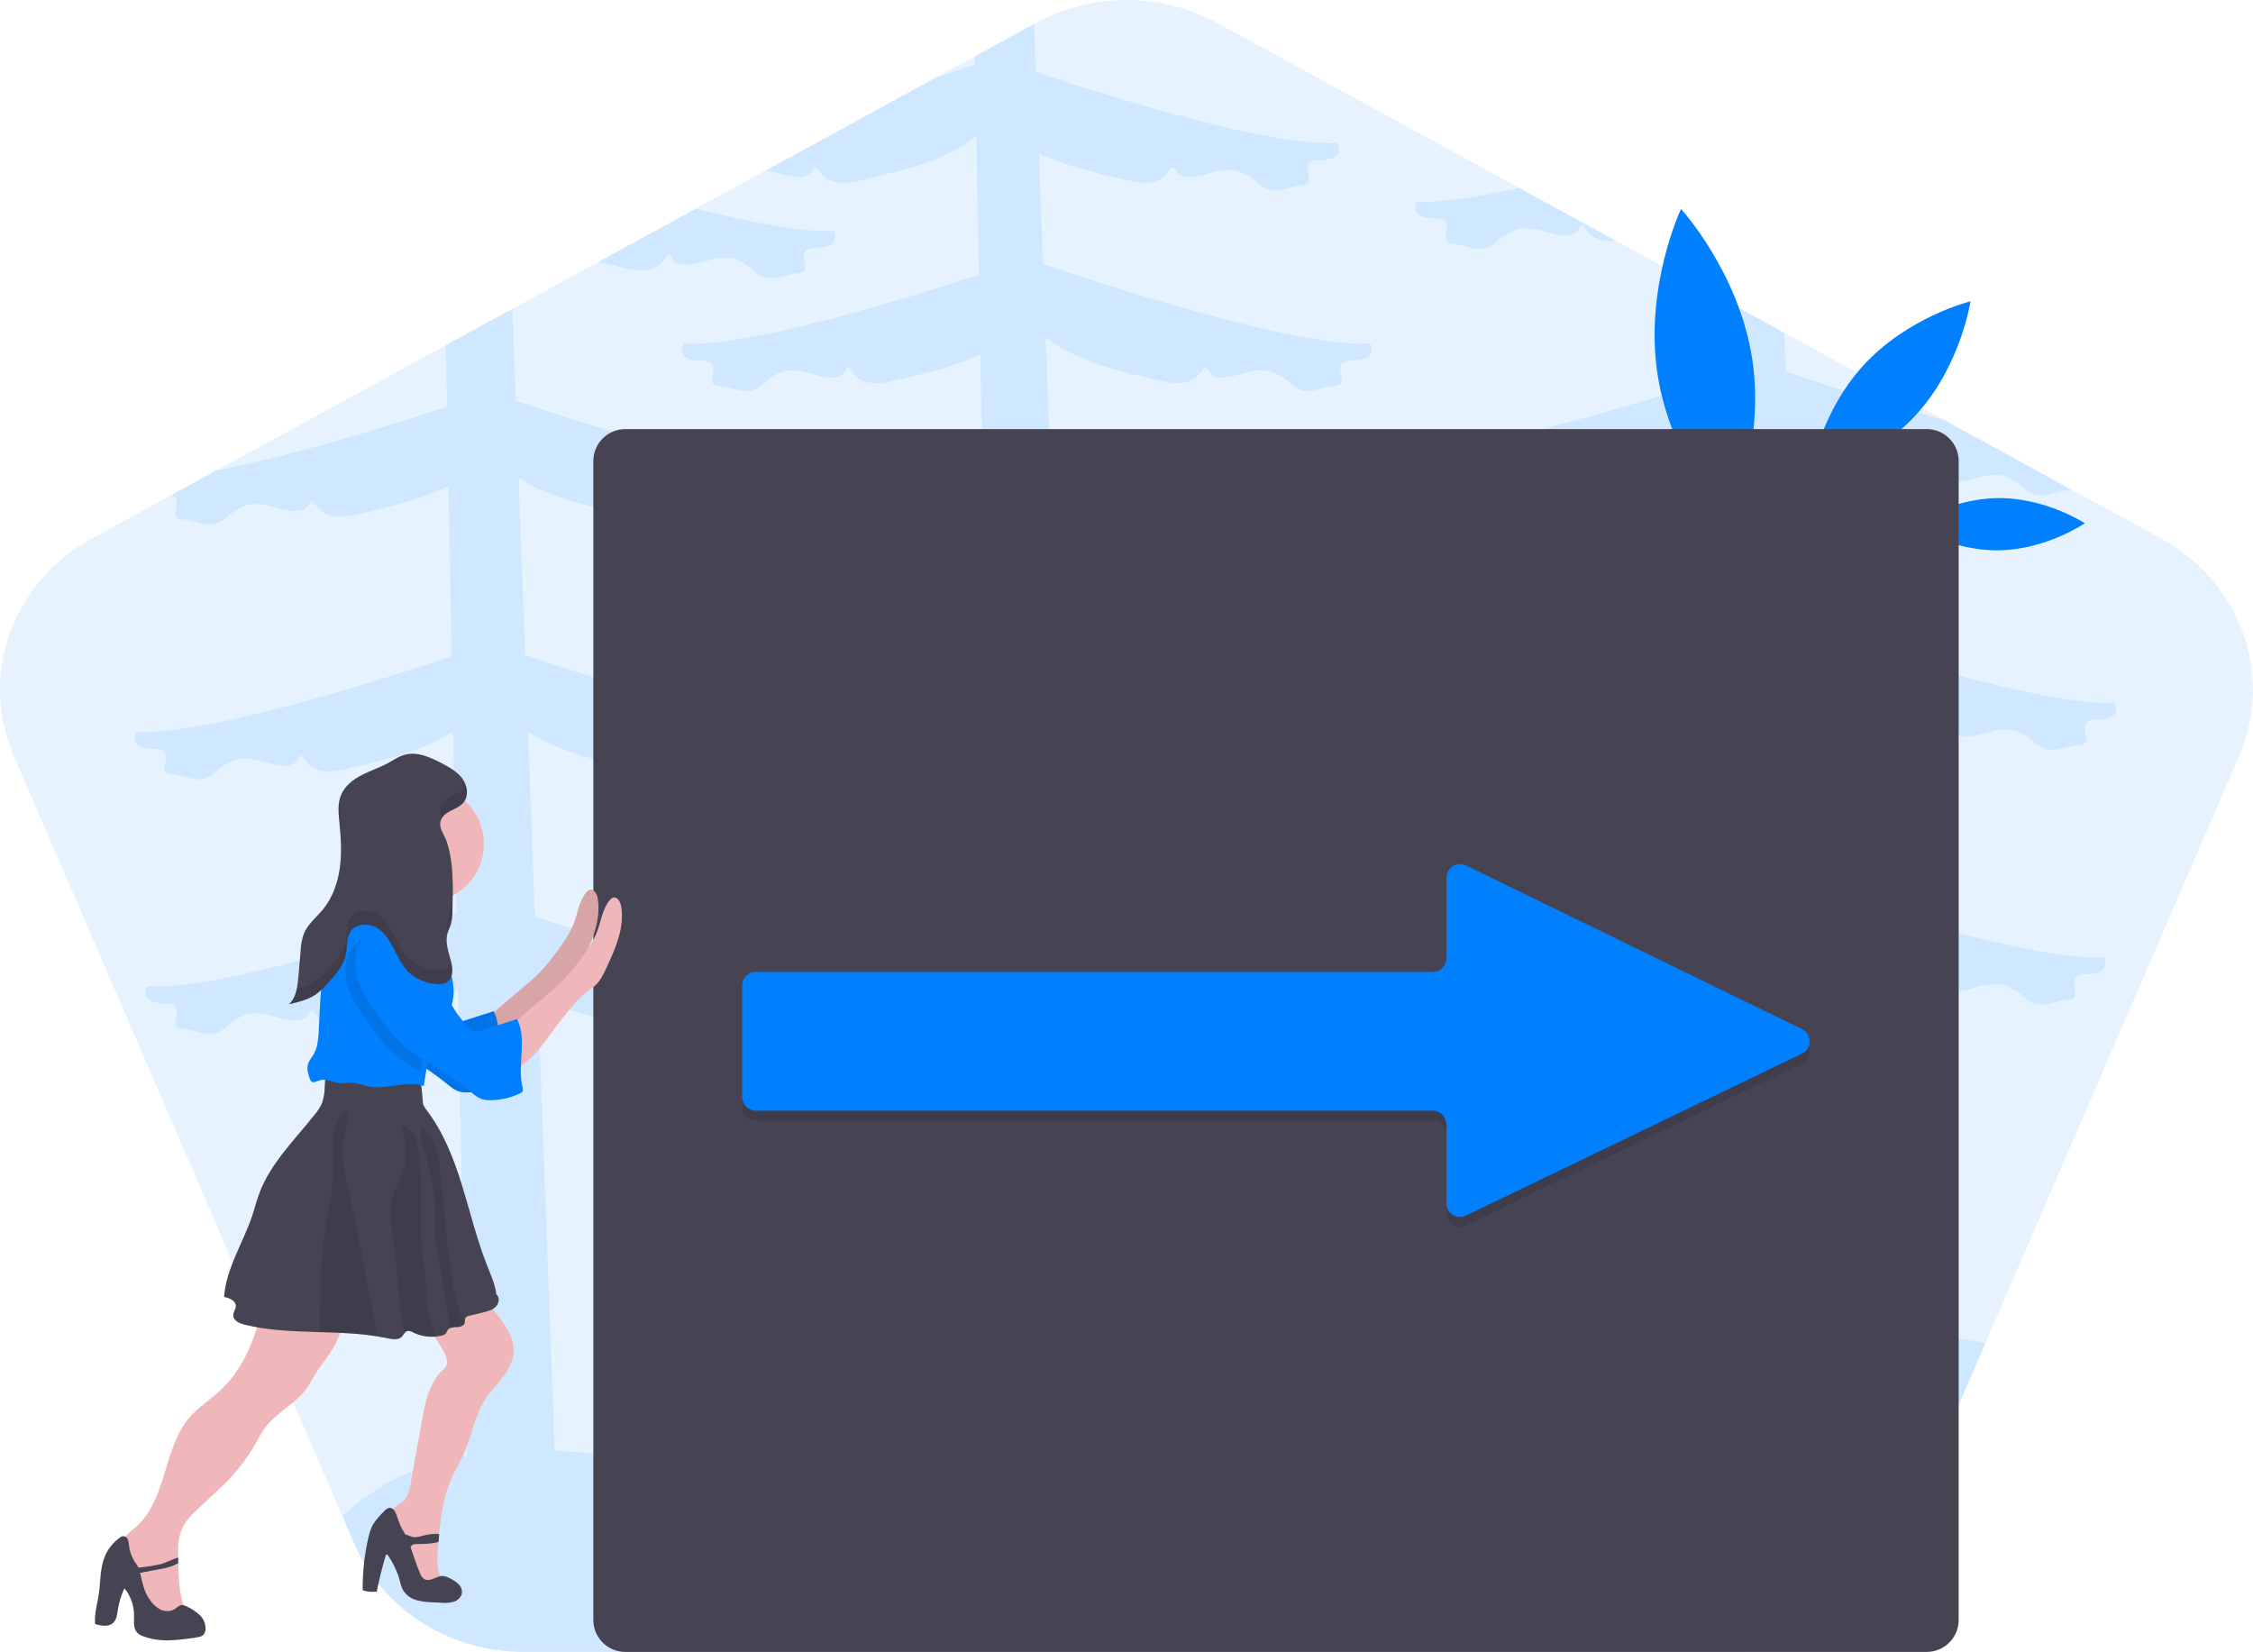
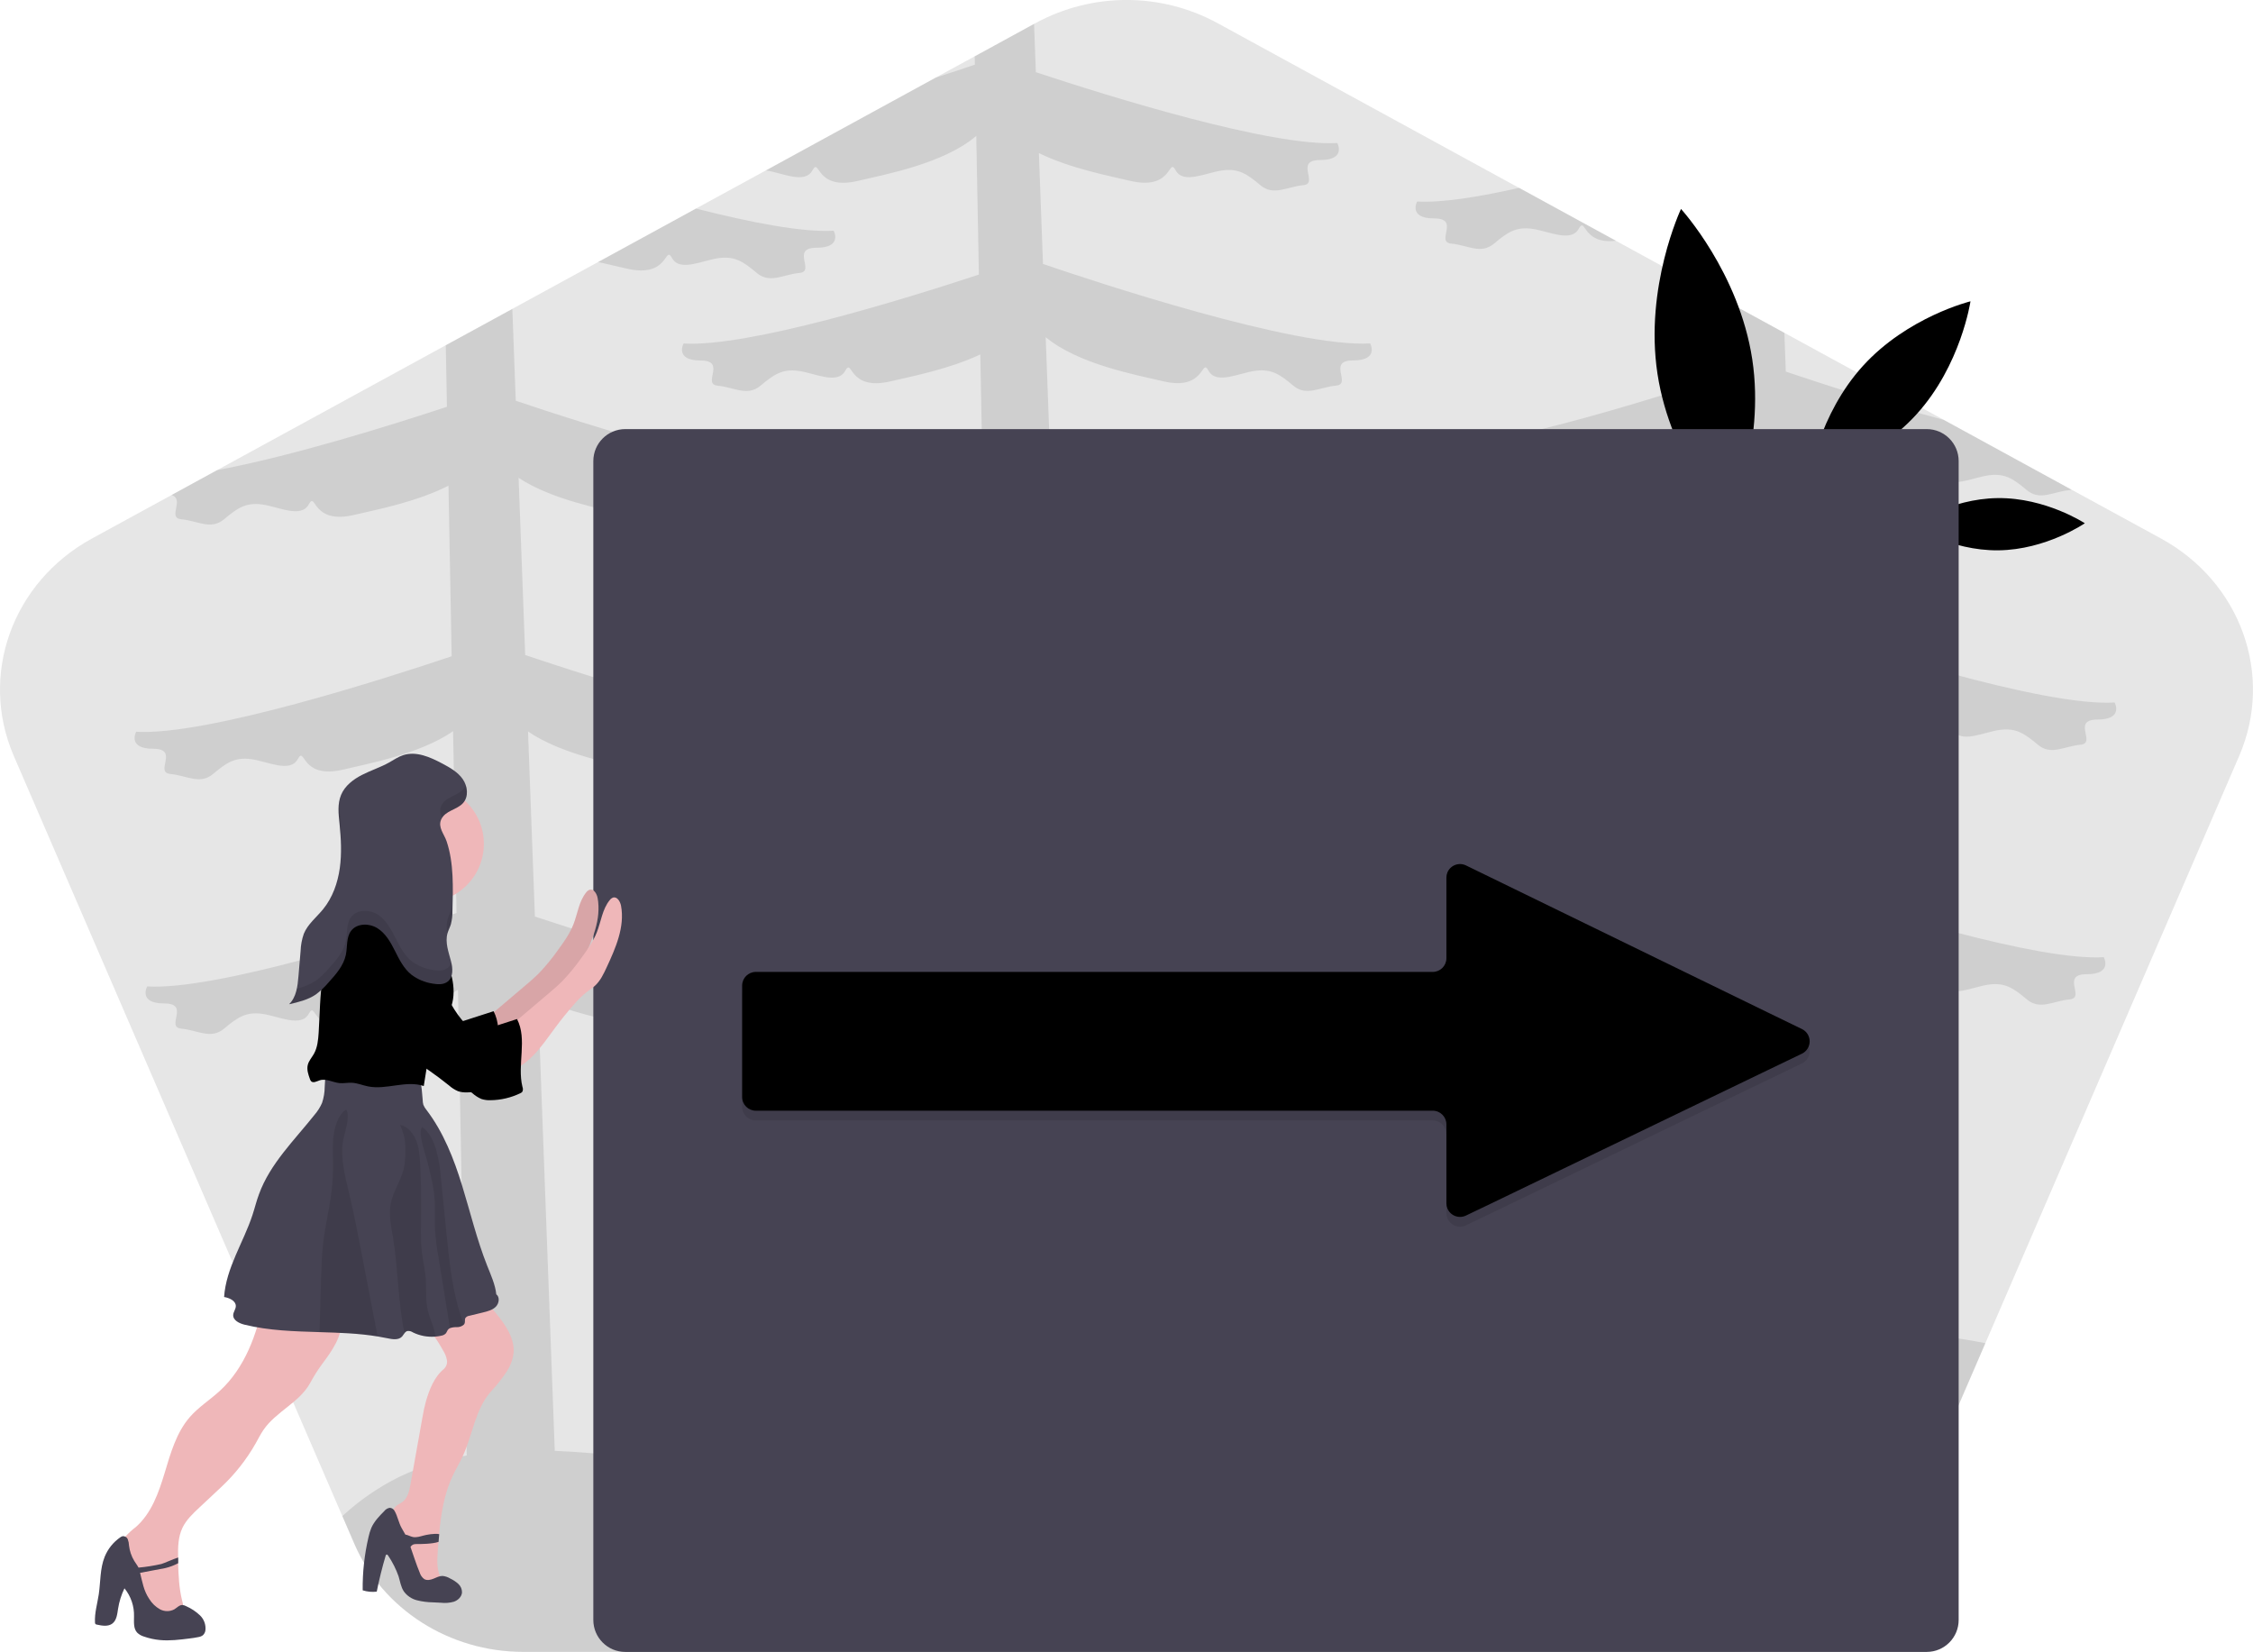
<svg xmlns="http://www.w3.org/2000/svg" id="b1edf876-5da0-4179-85bc-2c7718e75d01" data-name="Layer 1" width="1153.45" height="845.67" viewBox="0 0 1153.45 845.67">
-   <path d="M1169.66,414.15,1039.72,714.78,995.26,817.63c-14.44,33.39-48.57,55.18-86.46,55.18H291.2c-37.89,0-72-21.79-86.46-55.18l-6.2-14.35L30.34,414.15c-17.89-41.4-.79-89,40-111.3l40.8-22.28,23.34-12.75L251.5,203.9l34.08-18.62,43.94-24,50.07-27.35,35.74-19.51,87-47.54L522.29,56l30.38-16.6.85-.45a97.46,97.46,0,0,1,93,0L801,123.36l49.58,27.09h0l50.88,27.79,35.29,19.27,81.67,44.59h0l65.4,35.73h0l45.8,25C1170.45,325.12,1187.55,372.75,1169.66,414.15Z" transform="translate(-23.28 -27.16)" fill="#0080ff" opacity="0.1" />
-   <path d="M343.9,164.61c-3.75-.9-8.75-2-14.38-3.32l50.07-27.35c27.81,7.08,54.56,12.28,70.49,11.33,0,0,4.78,8.72-8.74,8.72s-.41,12.14-8.76,12.9-15.11,5.68-21.87,0-11.13-8.72-19.48-7.59-19.89,7.2-23.87,0S366.17,169.91,343.9,164.61Z" transform="translate(-23.28 -27.16)" fill="#0080ff" opacity="0.1" />
-   <path d="M748.8,130.31c12.38.73,31.34-2.25,52.24-7l49.58,27.09c-17.55,2.11-15.41-12.8-19.1-6.11-4,7.2-15.52,1.13-23.87,0s-12.72,1.89-19.48,7.59-13.52.75-21.87,0,4.76-12.9-8.76-12.9S748.8,130.31,748.8,130.31Z" transform="translate(-23.28 -27.16)" fill="#0080ff" opacity="0.1" />
-   <path d="M1097.15,395.52c13.52,0,8.75-8.73,8.75-8.73C1069,389,973.81,358.1,942.37,347.48L939,256.79c17.09,11.28,42.85,16,55.11,19,22.27,5.3,19.49-12.52,23.46-5.31s15.51,1.13,23.87,0,12.72,1.89,19.48,7.58,13.52.75,21.87,0a5.22,5.22,0,0,0,1.09-.19l-65.4-35.73h0c-32.5-8.74-64.63-19.24-80.93-24.75l-.74-19.84-35.29-19.27.79,42.2c-38.18,12.61-119.92,38-153.5,36,0,0-4.78,8.72,8.74,8.72s.41,12.14,8.76,12.9,15.11,5.69,21.87,0,11.13-8.72,19.48-7.58,19.89,7.2,23.87,0,1.19,10.61,23.46,5.31c10.68-2.55,31.57-6.49,48.09-14.91l1.63,87.31c-33.3,11.2-125.34,40.79-161.51,38.63,0,0-4.77,8.73,8.75,8.73s.4,12.14,8.75,12.89,15.11,5.69,21.87,0,11.14-8.72,19.49-7.58,19.88,7.2,23.86,0,1.19,10.61,23.47,5.31c12.49-3,39-7.87,56-19.6l1.75,93c-35.61,11.88-123.28,39.68-158.38,37.59,0,0-4.78,8.72,8.74,8.72S758,538,766.3,538.8s15.11,5.68,21.87,0,11.13-8.73,19.48-7.59,19.89,7.2,23.87,0,1.19,10.61,23.46,5.31c11.75-2.8,35.9-7.3,52.94-17.6l3.87,205.22h0c-40.23,13.11-78.93,31.66-121,37.33-70.26,9.47-142-18-211.95-17.3l-5.52-148.49c16,7.47,35.16,11.11,45.22,13.51,22.28,5.3,19.5-12.51,23.47-5.31s15.51,1.13,23.86,0,12.73,1.89,19.49,7.59,13.52.75,21.87,0-4.76-12.9,8.76-12.9,8.74-8.72,8.74-8.72c-33.42,2-114.54-23.13-153-35.79l-3.52-94.74c17.09,11.66,43.45,16.52,55.9,19.49,22.27,5.3,19.49-12.51,23.46-5.31s15.52,1.13,23.87,0,12.72,1.89,19.48,7.59,13.52.74,21.88,0-4.77-12.9,8.75-12.9,8.74-8.72,8.74-8.72c-36.92,2.2-132.08-28.7-163.52-39.32l-3.38-90.69c17.1,11.28,42.86,16,55.11,19,22.28,5.3,19.5-12.52,23.47-5.31s15.51,1.13,23.86,0,12.73,1.89,19.49,7.58,13.52.75,21.87,0-4.76-12.89,8.76-12.89,8.74-8.72,8.74-8.72C688.1,331.28,594.17,300.88,562,290l-3.36-90.23c16.66,13.88,46.45,19.32,59.92,22.53,22.28,5.3,19.5-12.51,23.47-5.31s15.51,1.13,23.86,0,12.73,1.89,19.49,7.59,13.52.75,21.87,0-4.76-12.9,8.76-12.9,8.74-8.72,8.74-8.72c-38.65,2.31-141.11-31.66-167.5-40.67l-2.1-56.75c16.25,7.92,36.24,11.7,46.6,14.17,22.27,5.3,19.49-12.52,23.46-5.31s15.52,1.13,23.87,0,12.72,1.89,19.48,7.58,13.52.75,21.87,0-4.76-12.9,8.76-12.9,8.74-8.72,8.74-8.72c-33.83,2-116.51-23.73-154.33-36.24l-.92-24.73L522.29,56l.08,4.24c-4.86,1.65-11.73,4-20,6.64l-87,47.54c8.35,1.14,19.85,7.18,23.82,0s1.19,10.61,23.47,5.31c13.6-3.25,43.87-8.77,60.43-23l1.34,71C485.29,180.62,406.15,205,373.24,203c0,0-4.77,8.72,8.75,8.72s.4,12.14,8.75,12.9,15.12,5.68,21.88,0,11.13-8.72,19.48-7.59,19.89,7.2,23.87,0,1.19,10.61,23.46,5.31c10.17-2.42,29.63-6.12,45.73-13.74l1.59,84.53c-38.18,12.61-119.92,38-153.51,36,0,0-4.77,8.72,8.75,8.72s.4,12.14,8.75,12.89,15.12,5.69,21.88,0,11.13-8.72,19.48-7.58,19.89,7.2,23.87,0,1.19,10.61,23.46,5.31c10.67-2.54,31.57-6.49,48.08-14.91l1.64,87.31C495.84,432,403.8,461.62,367.64,459.47c0,0-4.78,8.72,8.74,8.72s.41,12.14,8.76,12.9,15.11,5.68,21.87,0,11.13-8.72,19.48-7.59,19.89,7.2,23.87,0,1.19,10.61,23.47,5.31c12.48-3,39-7.87,56.05-19.6l1.75,93.05C496,564.15,408.35,591.94,373.24,589.85c0,0-4.77,8.72,8.75,8.72s.4,12.14,8.75,12.9,15.12,5.68,21.88,0,11.13-8.72,19.48-7.59,19.89,7.2,23.87,0,1.19,10.61,23.46,5.31c11.75-2.8,35.9-7.3,52.94-17.6l3,157.29h0l-1.27.28C505.75,755.63,479.5,769,451,774.55c-46.5,9.09-96.38-2.78-143.7-4.66L298.67,538c16,7.47,35.16,11.11,45.23,13.51,22.27,5.3,19.49-12.51,23.46-5.31s15.51,1.13,23.87,0,12.72,1.89,19.48,7.59,13.52.75,21.87,0-4.76-12.9,8.76-12.9,8.74-8.72,8.74-8.72c-33.42,2-114.54-23.13-152.95-35.79l-3.52-94.74c17.08,11.66,43.45,16.52,55.89,19.49,22.28,5.3,19.5-12.51,23.46-5.31s15.52,1.13,23.87,0,12.73,1.89,19.49,7.59,13.52.74,21.87,0-4.77-12.9,8.75-12.9,8.75-8.72,8.75-8.72c-36.93,2.2-132.09-28.7-163.53-39.32l-3.38-90.69c17.1,11.29,42.86,16,55.12,19,22.27,5.3,19.49-12.52,23.46-5.31s15.51,1.13,23.87,0S404,287.3,410.71,293s13.52.74,21.87,0-4.76-12.9,8.76-12.9,8.74-8.72,8.74-8.72c-36.63,2.19-130.57-28.21-162.75-39.07l-1.75-47L251.5,203.9l.59,31.5c-27.89,9.22-79,25.24-117.64,32.42l-23.34,12.75c6.92,2.26-2.38,11.75,5,12.43,8.35.74,15.11,5.68,21.87,0s11.13-8.73,19.48-7.59,19.89,7.2,23.87,0,1.19,10.61,23.46,5.31c10.68-2.54,31.57-6.49,48.09-14.91l1.63,87.31c-33.3,11.2-125.34,40.8-161.51,38.64,0,0-4.77,8.72,8.75,8.72s.4,12.14,8.75,12.9,15.11,5.68,21.87,0,11.14-8.72,19.49-7.59,19.88,7.2,23.86,0,1.19,10.61,23.47,5.31c12.49-3,39-7.87,56.05-19.6L257,494.55c-35.61,11.89-123.28,39.68-158.38,37.59,0,0-4.78,8.72,8.74,8.72s.4,12.14,8.76,12.9,15.11,5.68,21.87,0,11.13-8.72,19.48-7.59,19.89,7.2,23.87,0,1.19,10.61,23.46,5.31c11.75-2.8,35.9-7.3,52.94-17.6l4.49,238.4h0a128.79,128.79,0,0,0-34.67,11,122.92,122.92,0,0,0-29,20l6.2,14.35c14.44,33.39,48.57,55.18,86.46,55.18H908.8c37.89,0,72-21.79,86.46-55.18l44.46-102.85A233.66,233.66,0,0,0,955.93,713h0l-7-190c16,7.47,35.16,11.1,45.23,13.51,22.27,5.3,19.49-12.52,23.46-5.31s15.51,1.13,23.87,0,12.72,1.89,19.48,7.59,13.52.74,21.87,0-4.76-12.9,8.76-12.9,8.74-8.72,8.74-8.72c-33.42,2-114.54-23.13-152.95-35.79l-3.52-94.74c17.08,11.65,43.45,16.52,55.89,19.49,22.28,5.3,19.5-12.52,23.46-5.31s15.52,1.13,23.87,0,12.73,1.89,19.49,7.58,13.52.75,21.87,0S1083.63,395.52,1097.15,395.52Z" transform="translate(-23.28 -27.16)" fill="#0080ff" opacity="0.1" />
-   <path d="M920.37,211.13c6.76,44.56-12,84.37-12,84.37s-29.77-32.44-36.53-77,12.05-84.37,12.05-84.37S913.61,166.57,920.37,211.13Z" transform="translate(-23.28 -27.16)" fill="#0080ff" />
-   <path d="M1046.07,282.15c24.53-.27,44.56,12.88,44.56,12.88s-19.74,13.59-44.27,13.86S1001.8,296,1001.8,296,1021.54,282.41,1046.07,282.15Z" transform="translate(-23.28 -27.16)" fill="#0080ff" />
-   <path d="M977.09,214.41c-22.83,25.09-27.66,57.88-27.66,57.88s32.18-7.9,55-33,27.66-57.88,27.66-57.88S999.92,189.31,977.09,214.41Z" transform="translate(-23.28 -27.16)" fill="#0080ff" />
+   <path d="M1169.66,414.15,1039.72,714.78,995.26,817.63c-14.44,33.39-48.57,55.18-86.46,55.18H291.2c-37.89,0-72-21.79-86.46-55.18l-6.2-14.35L30.34,414.15c-17.89-41.4-.79-89,40-111.3l40.8-22.28,23.34-12.75L251.5,203.9l34.08-18.62,43.94-24,50.07-27.35,35.74-19.51,87-47.54L522.29,56l30.38-16.6.85-.45a97.46,97.46,0,0,1,93,0L801,123.36l49.58,27.09h0l50.88,27.79,35.29,19.27,81.67,44.59h0l65.4,35.73h0l45.8,25C1170.45,325.12,1187.55,372.75,1169.66,414.15Z" transform="translate(-23.28 -27.16)" fill="#B78509f" opacity="0.1" />
+   <path d="M343.9,164.61c-3.75-.9-8.75-2-14.38-3.32l50.07-27.35c27.81,7.08,54.56,12.28,70.49,11.33,0,0,4.78,8.72-8.74,8.72s-.41,12.14-8.76,12.9-15.11,5.68-21.87,0-11.13-8.72-19.48-7.59-19.89,7.2-23.87,0S366.17,169.91,343.9,164.61Z" transform="translate(-23.28 -27.16)" fill="#B78509f" opacity="0.1" />
+   <path d="M748.8,130.31c12.38.73,31.34-2.25,52.24-7l49.58,27.09c-17.55,2.11-15.41-12.8-19.1-6.11-4,7.2-15.52,1.13-23.87,0s-12.72,1.89-19.48,7.59-13.52.75-21.87,0,4.76-12.9-8.76-12.9S748.8,130.31,748.8,130.31Z" transform="translate(-23.28 -27.16)" fill="#B78509f" opacity="0.1" />
+   <path d="M1097.15,395.52c13.52,0,8.75-8.73,8.75-8.73C1069,389,973.81,358.1,942.37,347.48L939,256.79c17.09,11.28,42.85,16,55.11,19,22.27,5.3,19.49-12.52,23.46-5.31s15.51,1.13,23.87,0,12.72,1.89,19.48,7.58,13.52.75,21.87,0a5.22,5.22,0,0,0,1.09-.19l-65.4-35.73h0c-32.5-8.74-64.63-19.24-80.93-24.75l-.74-19.84-35.29-19.27.79,42.2c-38.18,12.61-119.92,38-153.5,36,0,0-4.78,8.72,8.74,8.72s.41,12.14,8.76,12.9,15.11,5.69,21.87,0,11.13-8.72,19.48-7.58,19.89,7.2,23.87,0,1.19,10.61,23.46,5.31c10.68-2.55,31.57-6.49,48.09-14.91l1.63,87.31c-33.3,11.2-125.34,40.79-161.51,38.63,0,0-4.77,8.73,8.75,8.73s.4,12.14,8.75,12.89,15.11,5.69,21.87,0,11.14-8.72,19.49-7.58,19.88,7.2,23.86,0,1.19,10.61,23.47,5.31c12.49-3,39-7.87,56-19.6l1.75,93c-35.61,11.88-123.28,39.68-158.38,37.59,0,0-4.78,8.72,8.74,8.72S758,538,766.3,538.8s15.11,5.68,21.87,0,11.13-8.73,19.48-7.59,19.89,7.2,23.87,0,1.19,10.61,23.46,5.31c11.75-2.8,35.9-7.3,52.94-17.6l3.87,205.22h0c-40.23,13.11-78.93,31.66-121,37.33-70.26,9.47-142-18-211.95-17.3l-5.52-148.49c16,7.47,35.16,11.11,45.22,13.51,22.28,5.3,19.5-12.51,23.47-5.31s15.51,1.13,23.86,0,12.73,1.89,19.49,7.59,13.52.75,21.87,0-4.76-12.9,8.76-12.9,8.74-8.72,8.74-8.72c-33.42,2-114.54-23.13-153-35.79l-3.52-94.74c17.09,11.66,43.45,16.52,55.9,19.49,22.27,5.3,19.49-12.51,23.46-5.31s15.52,1.13,23.87,0,12.72,1.89,19.48,7.59,13.52.74,21.88,0-4.77-12.9,8.75-12.9,8.74-8.72,8.74-8.72c-36.92,2.2-132.08-28.7-163.52-39.32l-3.38-90.69c17.1,11.28,42.86,16,55.11,19,22.28,5.3,19.5-12.52,23.47-5.31s15.51,1.13,23.86,0,12.73,1.89,19.49,7.58,13.52.75,21.87,0-4.76-12.89,8.76-12.89,8.74-8.72,8.74-8.72C688.1,331.28,594.17,300.88,562,290l-3.36-90.23c16.66,13.88,46.45,19.32,59.92,22.53,22.28,5.3,19.5-12.51,23.47-5.31s15.51,1.13,23.86,0,12.73,1.89,19.49,7.59,13.52.75,21.87,0-4.76-12.9,8.76-12.9,8.74-8.72,8.74-8.72c-38.65,2.31-141.11-31.66-167.5-40.67l-2.1-56.75c16.25,7.92,36.24,11.7,46.6,14.17,22.27,5.3,19.49-12.52,23.46-5.31s15.52,1.13,23.87,0,12.72,1.89,19.48,7.58,13.52.75,21.87,0-4.76-12.9,8.76-12.9,8.74-8.72,8.74-8.72c-33.83,2-116.51-23.73-154.33-36.24l-.92-24.73L522.29,56l.08,4.24c-4.86,1.65-11.73,4-20,6.64l-87,47.54c8.35,1.14,19.85,7.18,23.82,0s1.19,10.61,23.47,5.31c13.6-3.25,43.87-8.77,60.43-23l1.34,71C485.29,180.62,406.15,205,373.24,203c0,0-4.77,8.72,8.75,8.72s.4,12.14,8.75,12.9,15.12,5.68,21.88,0,11.13-8.72,19.48-7.59,19.89,7.2,23.87,0,1.19,10.61,23.46,5.31c10.17-2.42,29.63-6.12,45.73-13.74l1.59,84.53c-38.18,12.61-119.92,38-153.51,36,0,0-4.77,8.72,8.75,8.72s.4,12.14,8.75,12.89,15.12,5.69,21.88,0,11.13-8.72,19.48-7.58,19.89,7.2,23.87,0,1.19,10.61,23.46,5.31c10.67-2.54,31.57-6.49,48.08-14.91l1.64,87.31C495.84,432,403.8,461.62,367.64,459.47c0,0-4.78,8.72,8.74,8.72s.41,12.14,8.76,12.9,15.11,5.68,21.87,0,11.13-8.72,19.48-7.59,19.89,7.2,23.87,0,1.19,10.61,23.47,5.31c12.48-3,39-7.87,56.05-19.6l1.75,93.05C496,564.15,408.35,591.94,373.24,589.85c0,0-4.77,8.72,8.75,8.72s.4,12.14,8.75,12.9,15.12,5.68,21.88,0,11.13-8.72,19.48-7.59,19.89,7.2,23.87,0,1.19,10.61,23.46,5.31c11.75-2.8,35.9-7.3,52.94-17.6l3,157.29h0l-1.27.28C505.75,755.63,479.5,769,451,774.55c-46.5,9.09-96.38-2.78-143.7-4.66L298.67,538c16,7.47,35.16,11.11,45.23,13.51,22.27,5.3,19.49-12.51,23.46-5.31s15.51,1.13,23.87,0,12.72,1.89,19.48,7.59,13.52.75,21.87,0-4.76-12.9,8.76-12.9,8.74-8.72,8.74-8.72c-33.42,2-114.54-23.13-152.95-35.79l-3.52-94.74c17.08,11.66,43.45,16.52,55.89,19.49,22.28,5.3,19.5-12.51,23.46-5.31s15.52,1.13,23.87,0,12.73,1.89,19.49,7.59,13.52.74,21.87,0-4.77-12.9,8.75-12.9,8.75-8.72,8.75-8.72c-36.93,2.2-132.09-28.7-163.53-39.32l-3.38-90.69c17.1,11.29,42.86,16,55.12,19,22.27,5.3,19.49-12.52,23.46-5.31s15.51,1.13,23.87,0S404,287.3,410.71,293s13.52.74,21.87,0-4.76-12.9,8.76-12.9,8.74-8.72,8.74-8.72c-36.63,2.19-130.57-28.21-162.75-39.07l-1.75-47L251.5,203.9l.59,31.5c-27.89,9.22-79,25.24-117.64,32.42l-23.34,12.75c6.92,2.26-2.38,11.75,5,12.43,8.35.74,15.11,5.68,21.87,0s11.13-8.73,19.48-7.59,19.89,7.2,23.87,0,1.19,10.61,23.46,5.31c10.68-2.54,31.57-6.49,48.09-14.91l1.63,87.31c-33.3,11.2-125.34,40.8-161.51,38.64,0,0-4.77,8.72,8.75,8.72s.4,12.14,8.75,12.9,15.11,5.68,21.87,0,11.14-8.72,19.49-7.59,19.88,7.2,23.86,0,1.19,10.61,23.47,5.31c12.49-3,39-7.87,56.05-19.6L257,494.55c-35.61,11.89-123.28,39.68-158.38,37.59,0,0-4.78,8.72,8.74,8.72s.4,12.14,8.76,12.9,15.11,5.68,21.87,0,11.13-8.72,19.48-7.59,19.89,7.2,23.87,0,1.19,10.61,23.46,5.31c11.75-2.8,35.9-7.3,52.94-17.6l4.49,238.4h0a128.79,128.79,0,0,0-34.67,11,122.92,122.92,0,0,0-29,20l6.2,14.35c14.44,33.39,48.57,55.18,86.46,55.18H908.8c37.89,0,72-21.79,86.46-55.18l44.46-102.85A233.66,233.66,0,0,0,955.93,713h0l-7-190c16,7.47,35.16,11.1,45.23,13.51,22.27,5.3,19.49-12.52,23.46-5.31s15.51,1.13,23.87,0,12.72,1.89,19.48,7.59,13.52.74,21.87,0-4.76-12.9,8.76-12.9,8.74-8.72,8.74-8.72c-33.42,2-114.54-23.13-152.95-35.79l-3.52-94.74c17.08,11.65,43.45,16.52,55.89,19.49,22.28,5.3,19.5-12.52,23.46-5.31s15.52,1.13,23.87,0,12.73,1.89,19.49,7.58,13.52.75,21.87,0S1083.63,395.52,1097.15,395.52Z" transform="translate(-23.28 -27.16)" fill="#B78509f" opacity="0.1" />
+   <path d="M920.37,211.13c6.76,44.56-12,84.37-12,84.37s-29.77-32.44-36.53-77,12.05-84.37,12.05-84.37S913.61,166.57,920.37,211.13Z" transform="translate(-23.28 -27.16)" fill="#B78509f" />
+   <path d="M1046.07,282.15c24.53-.27,44.56,12.88,44.56,12.88s-19.74,13.59-44.27,13.86S1001.8,296,1001.8,296,1021.54,282.41,1046.07,282.15Z" transform="translate(-23.28 -27.16)" fill="#B78509f" />
+   <path d="M977.09,214.41c-22.83,25.09-27.66,57.88-27.66,57.88s32.18-7.9,55-33,27.66-57.88,27.66-57.88S999.92,189.31,977.09,214.41Z" transform="translate(-23.28 -27.16)" fill="#B78509f" />
  <rect x="303.76" y="219.67" width="699" height="626" rx="16.37" fill="#464353" />
  <g opacity="0.1">
    <path d="M945.86,571.54,928.28,580l-142,68.46-12.53,6a7,7,0,0,1-9.47-3.67,6.87,6.87,0,0,1-.5-2.59V607.76a7,7,0,0,0-6.95-7H410.23a7,7,0,0,1-7-6.95v-57.1a7,7,0,0,1,7-7h346.6a7,7,0,0,0,6.95-6.95V481.42a6.87,6.87,0,0,1,.5-2.59,7,7,0,0,1,9.49-3.65l12.51,6.09,142,69.18L945.89,559A7,7,0,0,1,945.86,571.54Z" transform="translate(-23.28 -27.16)" />
  </g>
-   <path d="M945.86,566.54,928.28,575l-142,68.46-12.53,6a7,7,0,0,1-9.47-3.67,6.87,6.87,0,0,1-.5-2.59V602.76a7,7,0,0,0-6.95-7H410.23a7,7,0,0,1-7-6.95v-57.1a7,7,0,0,1,7-7h346.6a7,7,0,0,0,6.95-6.95V476.42a6.87,6.87,0,0,1,.5-2.59,7,7,0,0,1,9.49-3.65l12.51,6.09,142,69.18L945.89,554A7,7,0,0,1,945.86,566.54Z" transform="translate(-23.28 -27.16)" fill="#0080ff" />
+   <path d="M945.86,566.54,928.28,575l-142,68.46-12.53,6a7,7,0,0,1-9.47-3.67,6.87,6.87,0,0,1-.5-2.59V602.76a7,7,0,0,0-6.95-7H410.23a7,7,0,0,1-7-6.95v-57.1a7,7,0,0,1,7-7h346.6a7,7,0,0,0,6.95-6.95V476.42a6.87,6.87,0,0,1,.5-2.59,7,7,0,0,1,9.49-3.65l12.51,6.09,142,69.18L945.89,554A7,7,0,0,1,945.86,566.54Z" transform="translate(-23.28 -27.16)" fill="#B78509f" />
  <path d="M198.11,703.13c.34,8.36-5,15.77-10,22.43a84,84,0,0,0-6.15,9.8c-5.5,9.8-17.32,14.46-23.72,23.7-1.55,2.24-2.75,4.7-4.1,7.07a94.47,94.47,0,0,1-17.28,22l-11.57,10.84c-3.29,3.08-6.65,6.25-8.6,10.32-2.23,4.69-2.35,10-2.22,15.25,0,.58,0,1.15,0,1.72,0,.4,0,.79,0,1.19.2,6.35.49,12.73,2,18.88.5,2,1.12,4.1.34,6-.83,2-3,3.11-5.11,3.81-2.26.75-4.74,1.26-7,.47s-3.82-2.74-5.21-4.66c-6.75-9.3-9.49-20.78-13.51-31.55-.84-2.24.06-4.8,1.54-6.67a38.39,38.39,0,0,1,5.28-4.82c8-7,11.69-17.5,14.75-27.64s6-20.75,12.95-28.71c4.52-5.17,10.45-8.87,15.49-13.53,12.55-11.62,18.82-28.58,22.1-45.38a34.3,34.3,0,0,1,11.7-.15l20.63,2.74c2.23.3,4.67.71,6.12,2.42A7.43,7.43,0,0,1,198.11,703.13Z" transform="translate(-23.28 -27.16)" fill="#efb7b9" />
  <path d="M286.17,720.17a21.93,21.93,0,0,1-3.23,8.76,78.75,78.75,0,0,1-8.46,10.75c-7.88,9-9.21,21.92-14.23,32.81-1.63,3.54-3.65,6.88-5.3,10.4-4.33,9.26-5.92,19.45-6.86,29.69-.12,1.32-.23,2.64-.33,3.95-.14,1.63-.25,3.26-.37,4.88-.31,4.29-.58,8.8,1.23,12.7.93,2,2.45,3.66,2.51,5.87-3.1,3-8.42,2.66-12,.22s-5.81-6.4-7.62-10.35a95.21,95.21,0,0,1-7.15-22.71c-.55-3-.8-6.47,1.33-8.63,1.07-1.08,2.56-1.62,3.76-2.56,2.63-2.06,3.39-5.66,4-9q3-17,6.07-34a82.55,82.55,0,0,1,1.77-8.23C243,738.73,245.6,732,250.52,728a5.11,5.11,0,0,0,1.55-4.69,14.23,14.23,0,0,0-1.92-4.76c-3.67-6.56-8.05-13.14-14.65-16.74a75.69,75.69,0,0,1,23.07-13.22,9.16,9.16,0,0,1,4.75-.81,8.07,8.07,0,0,1,2.46,1c4.53,2.54,8,6.54,11.32,10.54C282.05,705.34,287,712.42,286.17,720.17Z" transform="translate(-23.28 -27.16)" fill="#efb7b9" />
  <path d="M125.64,854.09a24.68,24.68,0,0,0-7-4.65,4.85,4.85,0,0,0-1.9-.63c-1.61-.08-2.82,1.37-4.2,2.21a7.76,7.76,0,0,1-7.34,0,15,15,0,0,1-5.47-5.24c-2.94-4.34-3.52-8.67-4.74-13.43l12.82-2.42a27,27,0,0,0,6.7-2.52c0-.4,0-.79,0-1.19,0-.57,0-1.14,0-1.72-2.37.71-7.4,3-8.59,3.31a89.32,89.32,0,0,1-11.72,1.86c-.61-1.21-1.49-2.26-2.2-3.45a19.66,19.66,0,0,1-2.67-7.83,9.89,9.89,0,0,0-.63-3.2A2.54,2.54,0,0,0,86,813.6a3.44,3.44,0,0,0-1.15.57,22.3,22.3,0,0,0-8,10c-2.41,6-2.06,12.74-3,19.15-.72,4.8-2.2,9.56-1.94,14.41a1,1,0,0,0,1,1.13c2.67.59,5.74,1.1,7.91-.56s2.48-4.8,2.9-7.53A37,37,0,0,1,87,840.27a21.73,21.73,0,0,1,4.89,14.41c0,2.89-.36,6.17,1.62,8.28a8.35,8.35,0,0,0,3.45,2,34.43,34.43,0,0,0,8.14,1.78c5,.48,10.09-.15,15.1-.78,1.58-.2,3.17-.4,4.74-.75a5,5,0,0,0,2.21-.92,4.07,4.07,0,0,0,1.3-2.53A9.22,9.22,0,0,0,125.64,854.09Z" transform="translate(-23.28 -27.16)" fill="#464353" />
  <path d="M257.92,838a16.44,16.44,0,0,0-4.1-2.72,9.32,9.32,0,0,0-4-1.35c-1.63,0-3.12.8-4.63,1.42s-3.28,1-4.7.2a6.37,6.37,0,0,1-2.33-3.31c-1.8-4.3-3.16-8.78-4.73-13.16a3.3,3.3,0,0,1,1.55-1.29,4.87,4.87,0,0,1,1.52-.18c2,0,8.08,0,11.31-1.12.1-1.31.21-2.63.33-3.95-2.5-.52-6.79.38-7.92.69-1.85.47-3.74,1.16-5.61.76-1.3-.27-2.53-1.06-3.8-1.23-.6-1.11-1.25-2.18-1.87-3.27-1.58-2.8-2.07-6.06-3.61-8.77a3,3,0,0,0-2.48-1.67,4.32,4.32,0,0,0-2.82,1.66c-2.55,2.59-5.17,5.27-6.63,8.6a26.17,26.17,0,0,0-1.44,4.66,113.68,113.68,0,0,0-3,27.32,17,17,0,0,0,7.2.68q1.86-9.28,4.55-18.37a.92.92,0,0,1,.35-.57c.39-.21.8.22,1,.6a46.77,46.77,0,0,1,5.26,10.45c.81,2.63,1.18,5.48,2.71,7.77a11.9,11.9,0,0,0,6.71,4.54,35.7,35.7,0,0,0,8.19,1.06l4.1.2a17.12,17.12,0,0,0,6.62-.52c2.1-.73,4-2.52,4.16-4.74A5.82,5.82,0,0,0,257.92,838Z" transform="translate(-23.28 -27.16)" fill="#464353" />
  <path d="M277.15,696.08c-1.68,1.72-4.15,2.37-6.49,2.94l-7.11,1.73a2.91,2.91,0,0,0-2,1.13c-.41.74-.12,1.67-.32,2.49a2.11,2.11,0,0,1-.45.88,5.18,5.18,0,0,1-3.66,1.31,9.38,9.38,0,0,0-3.45.51,2.79,2.79,0,0,0-1.16.94c-.36.52-.51,1.16-.89,1.66a4.12,4.12,0,0,1-2.46,1.28,21.32,21.32,0,0,1-3,.46,22,22,0,0,1-11.5-2.17,4.11,4.11,0,0,0-2.88-.69,2.78,2.78,0,0,0-1.43,1.15,18.09,18.09,0,0,1-1.19,1.64c-1.84,2-5,1.46-7.65.9-1.63-.35-3.27-.65-4.91-.92-9.8-1.6-19.79-1.92-29.77-2.21-12.9-.39-25.8-.74-38.29-3.79-2.72-.66-6-2.22-5.87-5,.09-1.59,1.35-3,1.34-4.56,0-2.72-3.33-4.18-6-4.63,1-14.86,9.89-27.87,14.54-42,1.16-3.51,2-7.11,3.31-10.58,5.66-15.64,18.09-27.64,28.43-40.66a24.32,24.32,0,0,0,3.86-6.09,26.55,26.55,0,0,0,1.37-8.23l.57-9.79c15.33-.72,30.22-.43,45.22,2.81a3.07,3.07,0,0,1,3.16,3q.87,5.37,1.22,10.79a8.91,8.91,0,0,0,.34,2.36,9.79,9.79,0,0,0,1.62,2.67c8.68,11.38,14,25,18.2,38.64s7.54,27.66,12.82,41c1.82,4.6,4.2,9.77,4.68,14.7C279.25,691.16,278.83,694.35,277.15,696.08Z" transform="translate(-23.28 -27.16)" fill="#464353" />
  <path d="M216.61,711.32c-9.8-1.6-19.79-1.92-29.77-2.21q.41-13.8.83-27.6c.19-6.12.37-12.25,1.1-18.32,1-8.64,3.14-17.11,4.2-25.74a114.11,114.11,0,0,0,.83-14.9c-.05-5.07-.41-10.17.42-15.17.68-4.11,2.48-9.93,6.28-12.18,2.54,3.48-1.36,13.2-1.82,17.36-.94,8.66,1.4,17.29,3.41,25.76,2.42,10.17,4.4,20.44,6.37,30.71Q212.54,690.17,216.61,711.32Z" transform="translate(-23.28 -27.16)" opacity="0.1" />
  <path d="M246.17,711.41a22,22,0,0,1-11.5-2.17,4.11,4.11,0,0,0-2.88-.69,2.78,2.78,0,0,0-1.43,1.15c-3.38-16.05-3.2-32.75-5.87-49-1-5.78-2.28-11.68-1.16-17.43,1.2-6.14,5.07-11.47,6.58-17.54,1-4,.92-8.13.85-12.22s-1.27-6.84-2.61-10.49c3.56.59,6.46,4.08,7.89,7.23,1.75,3.84,2.08,8.15,2.31,12.37.56,10.19.65,20.39.5,30.59a113.2,113.2,0,0,0,.32,14.27c.52,4.67,1.67,9.26,2.05,13.94.44,5.62-.22,11.37,1.15,16.84C243.47,702.67,245.86,707.07,246.17,711.41Z" transform="translate(-23.28 -27.16)" opacity="0.1" />
  <path d="M260.76,705.25a5.18,5.18,0,0,1-3.66,1.31,9.38,9.38,0,0,0-3.45.51q-3-18.3-5.93-36.58A124.18,124.18,0,0,1,246,656.92c-.26-5.27.15-10.55-.22-15.81-.45-6.47-2.07-12.77-3.62-19-.92-3.73-5.14-14.85-2.78-18,3.68,2.38,5.92,7.47,7.17,11.53A73.55,73.55,0,0,1,249,630l2.82,28.22c1.56,15.61,3.17,31.42,8.62,46.14C260.55,704.66,260.66,705,260.76,705.25Z" transform="translate(-23.28 -27.16)" opacity="0.1" />
  <path d="M291.72,532.1c2.64-2.23,5.28-4.47,7.7-6.93a105.55,105.55,0,0,0,9.44-11.54c3.06-4.17,6.1-8.44,8-13.26,2.15-5.52,2.81-11.8,6.55-16.38a3.75,3.75,0,0,1,1.69-1.32c2.13-.67,3.72,2,4.13,4.21,2,10.82-2.77,21.62-7.41,31.6-1.53,3.29-3.13,6.67-5.78,9.16-1.4,1.31-3,2.32-4.55,3.49a47.63,47.63,0,0,0-6.44,6.34q-5,5.68-9.51,11.77c-3.73,5-7.23,10.24-11.65,14.65s-9.95,8-16.14,8.87c1.77-.24,1.19-10.63,1-11.94-.27-1.9-1.57-4.14-1.61-6-.05-2.28.88-2.61,2.76-4.21Z" transform="translate(-23.28 -27.16)" fill="#efb7b9" />
  <path d="M291.72,532.1c2.64-2.23,5.28-4.47,7.7-6.93a105.55,105.55,0,0,0,9.44-11.54c3.06-4.17,6.1-8.44,8-13.26,2.15-5.52,2.81-11.8,6.55-16.38a3.75,3.75,0,0,1,1.69-1.32c2.13-.67,3.72,2,4.13,4.21,2,10.82-2.77,21.62-7.41,31.6-1.53,3.29-3.13,6.67-5.78,9.16-1.4,1.31-3,2.32-4.55,3.49a47.63,47.63,0,0,0-6.44,6.34q-5,5.68-9.51,11.77c-3.73,5-7.23,10.24-11.65,14.65s-9.95,8-16.14,8.87c1.77-.24,1.19-10.63,1-11.94-.27-1.9-1.57-4.14-1.61-6-.05-2.28.88-2.61,2.76-4.21Z" transform="translate(-23.28 -27.16)" opacity="0.1" />
  <path d="M217.5,466.66s-6,30-13,35,38,11,38,11,1-24,13-35S217.5,466.66,217.5,466.66Z" transform="translate(-23.28 -27.16)" fill="#efb7b9" />
-   <path d="M205.56,498.71a12.54,12.54,0,0,0-7.68,4.1c-4.72,5.08-5.66,12.81-4,19.55s5.47,12.71,9.43,18.4c5.16,7.42,10.71,14.73,17.88,20.24a134.78,134.78,0,0,0,12.06,7.79,197,197,0,0,1,19.87,14,16.7,16.7,0,0,0,4.7,3,13.4,13.4,0,0,0,4.59.6,36,36,0,0,0,15.16-3.53,2.79,2.79,0,0,0,1.14-.82,3.06,3.06,0,0,0,.05-2.45c-2.82-11.4,2.62-24.33-2.78-34.75-5.87,1.91-12.31,4-18.18,5.86a6.65,6.65,0,0,1-2.84.48,6,6,0,0,1-3.06-1.67c-6.36-5.5-10.37-13.16-14-20.73s-7.19-15.38-12.91-21.54S213.92,497.82,205.56,498.71Z" transform="translate(-23.28 -27.16)" fill="#0080ff" />
+   <path d="M205.56,498.71a12.54,12.54,0,0,0-7.68,4.1c-4.72,5.08-5.66,12.81-4,19.55s5.47,12.71,9.43,18.4c5.16,7.42,10.71,14.73,17.88,20.24a134.78,134.78,0,0,0,12.06,7.79,197,197,0,0,1,19.87,14,16.7,16.7,0,0,0,4.7,3,13.4,13.4,0,0,0,4.59.6,36,36,0,0,0,15.16-3.53,2.79,2.79,0,0,0,1.14-.82,3.06,3.06,0,0,0,.05-2.45c-2.82-11.4,2.62-24.33-2.78-34.75-5.87,1.91-12.31,4-18.18,5.86a6.65,6.65,0,0,1-2.84.48,6,6,0,0,1-3.06-1.67c-6.36-5.5-10.37-13.16-14-20.73s-7.19-15.38-12.91-21.54S213.92,497.82,205.56,498.71Z" transform="translate(-23.28 -27.16)" fill="#B78509f" />
  <path d="M205.56,498.71a12.54,12.54,0,0,0-7.68,4.1c-4.72,5.08-5.66,12.81-4,19.55s5.47,12.71,9.43,18.4c5.16,7.42,10.71,14.73,17.88,20.24a134.78,134.78,0,0,0,12.06,7.79,197,197,0,0,1,19.87,14,16.7,16.7,0,0,0,4.7,3,13.4,13.4,0,0,0,4.59.6,36,36,0,0,0,15.16-3.53,2.79,2.79,0,0,0,1.14-.82,3.06,3.06,0,0,0,.05-2.45c-2.82-11.4,2.62-24.33-2.78-34.75-5.87,1.91-12.31,4-18.18,5.86a6.65,6.65,0,0,1-2.84.48,6,6,0,0,1-3.06-1.67c-6.36-5.5-10.37-13.16-14-20.73s-7.19-15.38-12.91-21.54S213.92,497.82,205.56,498.71Z" transform="translate(-23.28 -27.16)" opacity="0.1" />
  <circle cx="217.72" cy="432" r="30" fill="#efb7b9" />
-   <path d="M253,545.5l-.07.13c-1.73,3.21-4.32,5.91-6.1,9.11-2,3.62-2.93,7.75-3.73,11.82q-.83,4.1-1.53,8.21c-.48,2.78-.93,5.56-1.34,8.36-9.06-3.07-19.1,2.08-28.48.2-2.81-.56-5.5-1.74-8.36-1.87-2.09-.1-4.19.37-6.28.17-3.47-.33-6.91-2.51-10.22-1.4-1.48.5-3.31,1.56-4.37.41a3.17,3.17,0,0,1-.54-1c-.86-2.37-1.74-4.92-1.12-7.36.53-2.08,2.06-3.73,3.12-5.6,1.83-3.25,2.2-7.1,2.44-10.83.61-9.64.59-19.35,2.17-28.88s4.91-19,11.35-26.24c3.16-3.54,7.29-6.55,12-6.94,17.33-1.4,31.35,8.16,38.92,23.34C255.26,525.93,257.6,536.79,253,545.5Z" transform="translate(-23.28 -27.16)" fill="#0080ff" />
+   <path d="M253,545.5l-.07.13c-1.73,3.21-4.32,5.91-6.1,9.11-2,3.62-2.93,7.75-3.73,11.82q-.83,4.1-1.53,8.21c-.48,2.78-.93,5.56-1.34,8.36-9.06-3.07-19.1,2.08-28.48.2-2.81-.56-5.5-1.74-8.36-1.87-2.09-.1-4.19.37-6.28.17-3.47-.33-6.91-2.51-10.22-1.4-1.48.5-3.31,1.56-4.37.41a3.17,3.17,0,0,1-.54-1c-.86-2.37-1.74-4.92-1.12-7.36.53-2.08,2.06-3.73,3.12-5.6,1.83-3.25,2.2-7.1,2.44-10.83.61-9.64.59-19.35,2.17-28.88s4.91-19,11.35-26.24c3.16-3.54,7.29-6.55,12-6.94,17.33-1.4,31.35,8.16,38.92,23.34C255.26,525.93,257.6,536.79,253,545.5Z" transform="translate(-23.28 -27.16)" fill="#B78509f" />
  <path d="M303.72,536.1c2.64-2.23,5.28-4.47,7.7-6.93a105.55,105.55,0,0,0,9.44-11.54c3.06-4.17,6.1-8.44,8-13.26,2.15-5.52,2.81-11.8,6.55-16.38a3.75,3.75,0,0,1,1.69-1.32c2.13-.67,3.72,2,4.13,4.21,2,10.82-2.77,21.62-7.41,31.6-1.53,3.29-3.13,6.67-5.78,9.16-1.4,1.31-3,2.32-4.55,3.49a47.63,47.63,0,0,0-6.44,6.34q-5,5.68-9.51,11.77c-3.73,5-7.23,10.24-11.65,14.65s-9.95,8-16.14,8.87c1.77-.24,1.19-10.63,1-11.94-.27-1.9-1.57-4.14-1.61-6-.05-2.28.88-2.61,2.76-4.21Z" transform="translate(-23.28 -27.16)" fill="#efb7b9" />
  <path d="M250,546.5l-.07.13c-1.73,3.21-4.32,5.91-6.1,9.11-2,3.62-2.93,7.75-3.73,11.82q-.83,4.1-1.53,8.21a110.29,110.29,0,0,1-10.4-6.77c-7.17-5.51-12.72-12.82-17.88-20.25-4-5.69-7.8-11.66-9.43-18.39s-.68-14.47,4-19.55a12.56,12.56,0,0,1,7.68-4.11c8.36-.89,13.64,2.34,19.36,8.49s9.26,14,12.91,21.54C246.43,540,248.09,543.35,250,546.5Z" transform="translate(-23.28 -27.16)" opacity="0.1" />
-   <path d="M217.56,502.71a12.54,12.54,0,0,0-7.68,4.1c-4.72,5.08-5.66,12.81-4,19.55s5.47,12.71,9.43,18.4c5.16,7.42,10.71,14.73,17.88,20.24a134.78,134.78,0,0,0,12.06,7.79,197,197,0,0,1,19.87,14,16.7,16.7,0,0,0,4.7,3,13.4,13.4,0,0,0,4.59.6,36,36,0,0,0,15.16-3.53,2.79,2.79,0,0,0,1.14-.82,3.06,3.06,0,0,0,.05-2.45c-2.82-11.4,2.62-24.33-2.78-34.75-5.87,1.91-12.31,4-18.18,5.86a6.65,6.65,0,0,1-2.84.48,6,6,0,0,1-3.06-1.67c-6.36-5.5-10.37-13.16-14-20.73s-7.19-15.38-12.91-21.54S225.92,501.82,217.56,502.71Z" transform="translate(-23.28 -27.16)" fill="#0080ff" />
+   <path d="M217.56,502.71a12.54,12.54,0,0,0-7.68,4.1c-4.72,5.08-5.66,12.81-4,19.55s5.47,12.71,9.43,18.4c5.16,7.42,10.71,14.73,17.88,20.24a134.78,134.78,0,0,0,12.06,7.79,197,197,0,0,1,19.87,14,16.7,16.7,0,0,0,4.7,3,13.4,13.4,0,0,0,4.59.6,36,36,0,0,0,15.16-3.53,2.79,2.79,0,0,0,1.14-.82,3.06,3.06,0,0,0,.05-2.45c-2.82-11.4,2.62-24.33-2.78-34.75-5.87,1.91-12.31,4-18.18,5.86a6.65,6.65,0,0,1-2.84.48,6,6,0,0,1-3.06-1.67c-6.36-5.5-10.37-13.16-14-20.73s-7.19-15.38-12.91-21.54S225.92,501.82,217.56,502.71Z" transform="translate(-23.28 -27.16)" fill="#B78509f" />
  <path d="M260.4,438.21c2.91-3.31,2.29-8.65-.25-12.25s-6.54-5.86-10.43-7.92c-6.19-3.29-13.31-6.47-20-4.3-2.61.85-4.89,2.46-7.29,3.8-4.42,2.46-9.29,4-13.79,6.3s-8.8,5.58-10.74,10.25-1.3,9.7-.8,14.61c.76,7.6,1.2,15.31.14,22.88s-3.69,15.06-8.52,21c-3.38,4.16-7.86,7.62-9.89,12.58a29.89,29.89,0,0,0-1.66,8.87l-1.09,12.89c-.43,5.14-1.08,10.76-4.79,14.34,4.76-1.1,9.65-2.26,13.67-5a39.15,39.15,0,0,0,6.49-6.12c3.8-4.19,7.75-8.66,8.89-14.2.85-4.14.14-8.84,2.66-12.23,3-4,9.27-4,13.48-1.39s6.78,7.19,9,11.61S230,523,233.88,526.1a23.82,23.82,0,0,0,10.88,4.58c2.66.49,5.68.63,7.78-1.07,2.87-2.32,2.58-6.74,1.65-10.31-1.23-4.73-3.14-9.66-1.81-14.37.44-1.57,1.23-3,1.72-4.58a25.51,25.51,0,0,0,.81-6.92c.28-11.73.81-24.36-3-35.64-1.22-3.61-4.49-7.05-2.81-11C251.19,442,257.22,441.83,260.4,438.21Z" transform="translate(-23.28 -27.16)" fill="#464353" />
  <g opacity="0.1">
    <path d="M197.81,458.27a117.66,117.66,0,0,0-.69-16.57c-.11-1.08-.23-2.17-.32-3.27a46,46,0,0,0,.32,10.27C197.44,451.88,197.69,455.08,197.81,458.27Z" transform="translate(-23.28 -27.16)" />
    <path d="M252.54,522.61c-2.1,1.7-5.12,1.56-7.78,1.07a23.82,23.82,0,0,1-10.88-4.58c-3.85-3.14-6.08-7.78-8.34-12.21s-4.83-9-9-11.61S206,492.68,203,496.67c-2.52,3.39-1.81,8.09-2.66,12.23-1.14,5.54-5.09,10-8.89,14.2a39.15,39.15,0,0,1-6.49,6.12,30.58,30.58,0,0,1-9.72,4.07,15.05,15.05,0,0,1-3.95,8c4.76-1.1,9.65-2.26,13.67-5a39.15,39.15,0,0,0,6.49-6.12c3.8-4.19,7.75-8.66,8.89-14.2.85-4.14.14-8.84,2.66-12.23,3-4,9.27-4,13.48-1.39s6.78,7.19,9,11.61S230,523,233.88,526.1a23.82,23.82,0,0,0,10.88,4.58c2.66.49,5.68.63,7.78-1.07,2.69-2.17,2.6-6.2,1.81-9.63A5.66,5.66,0,0,1,252.54,522.61Z" transform="translate(-23.28 -27.16)" />
    <path d="M260.4,431.21c-3.18,3.62-9.21,3.8-11.28,8.62-.91,2.11-.37,4.09.51,6,2.42-3.89,7.82-4.29,10.77-7.65,2.15-2.45,2.37-6,1.31-9.15A7.35,7.35,0,0,1,260.4,431.21Z" transform="translate(-23.28 -27.16)" />
    <path d="M254.91,486.43a25.51,25.51,0,0,1-.81,6.92c-.49,1.56-1.28,3-1.72,4.58a15.41,15.41,0,0,0,0,7.21c0-.07,0-.14,0-.21.44-1.57,1.23-3,1.72-4.58a25.51,25.51,0,0,0,.81-6.92c.11-4.67.26-9.47.16-14.28C255,481.6,255,484,254.91,486.43Z" transform="translate(-23.28 -27.16)" />
  </g>
</svg>
